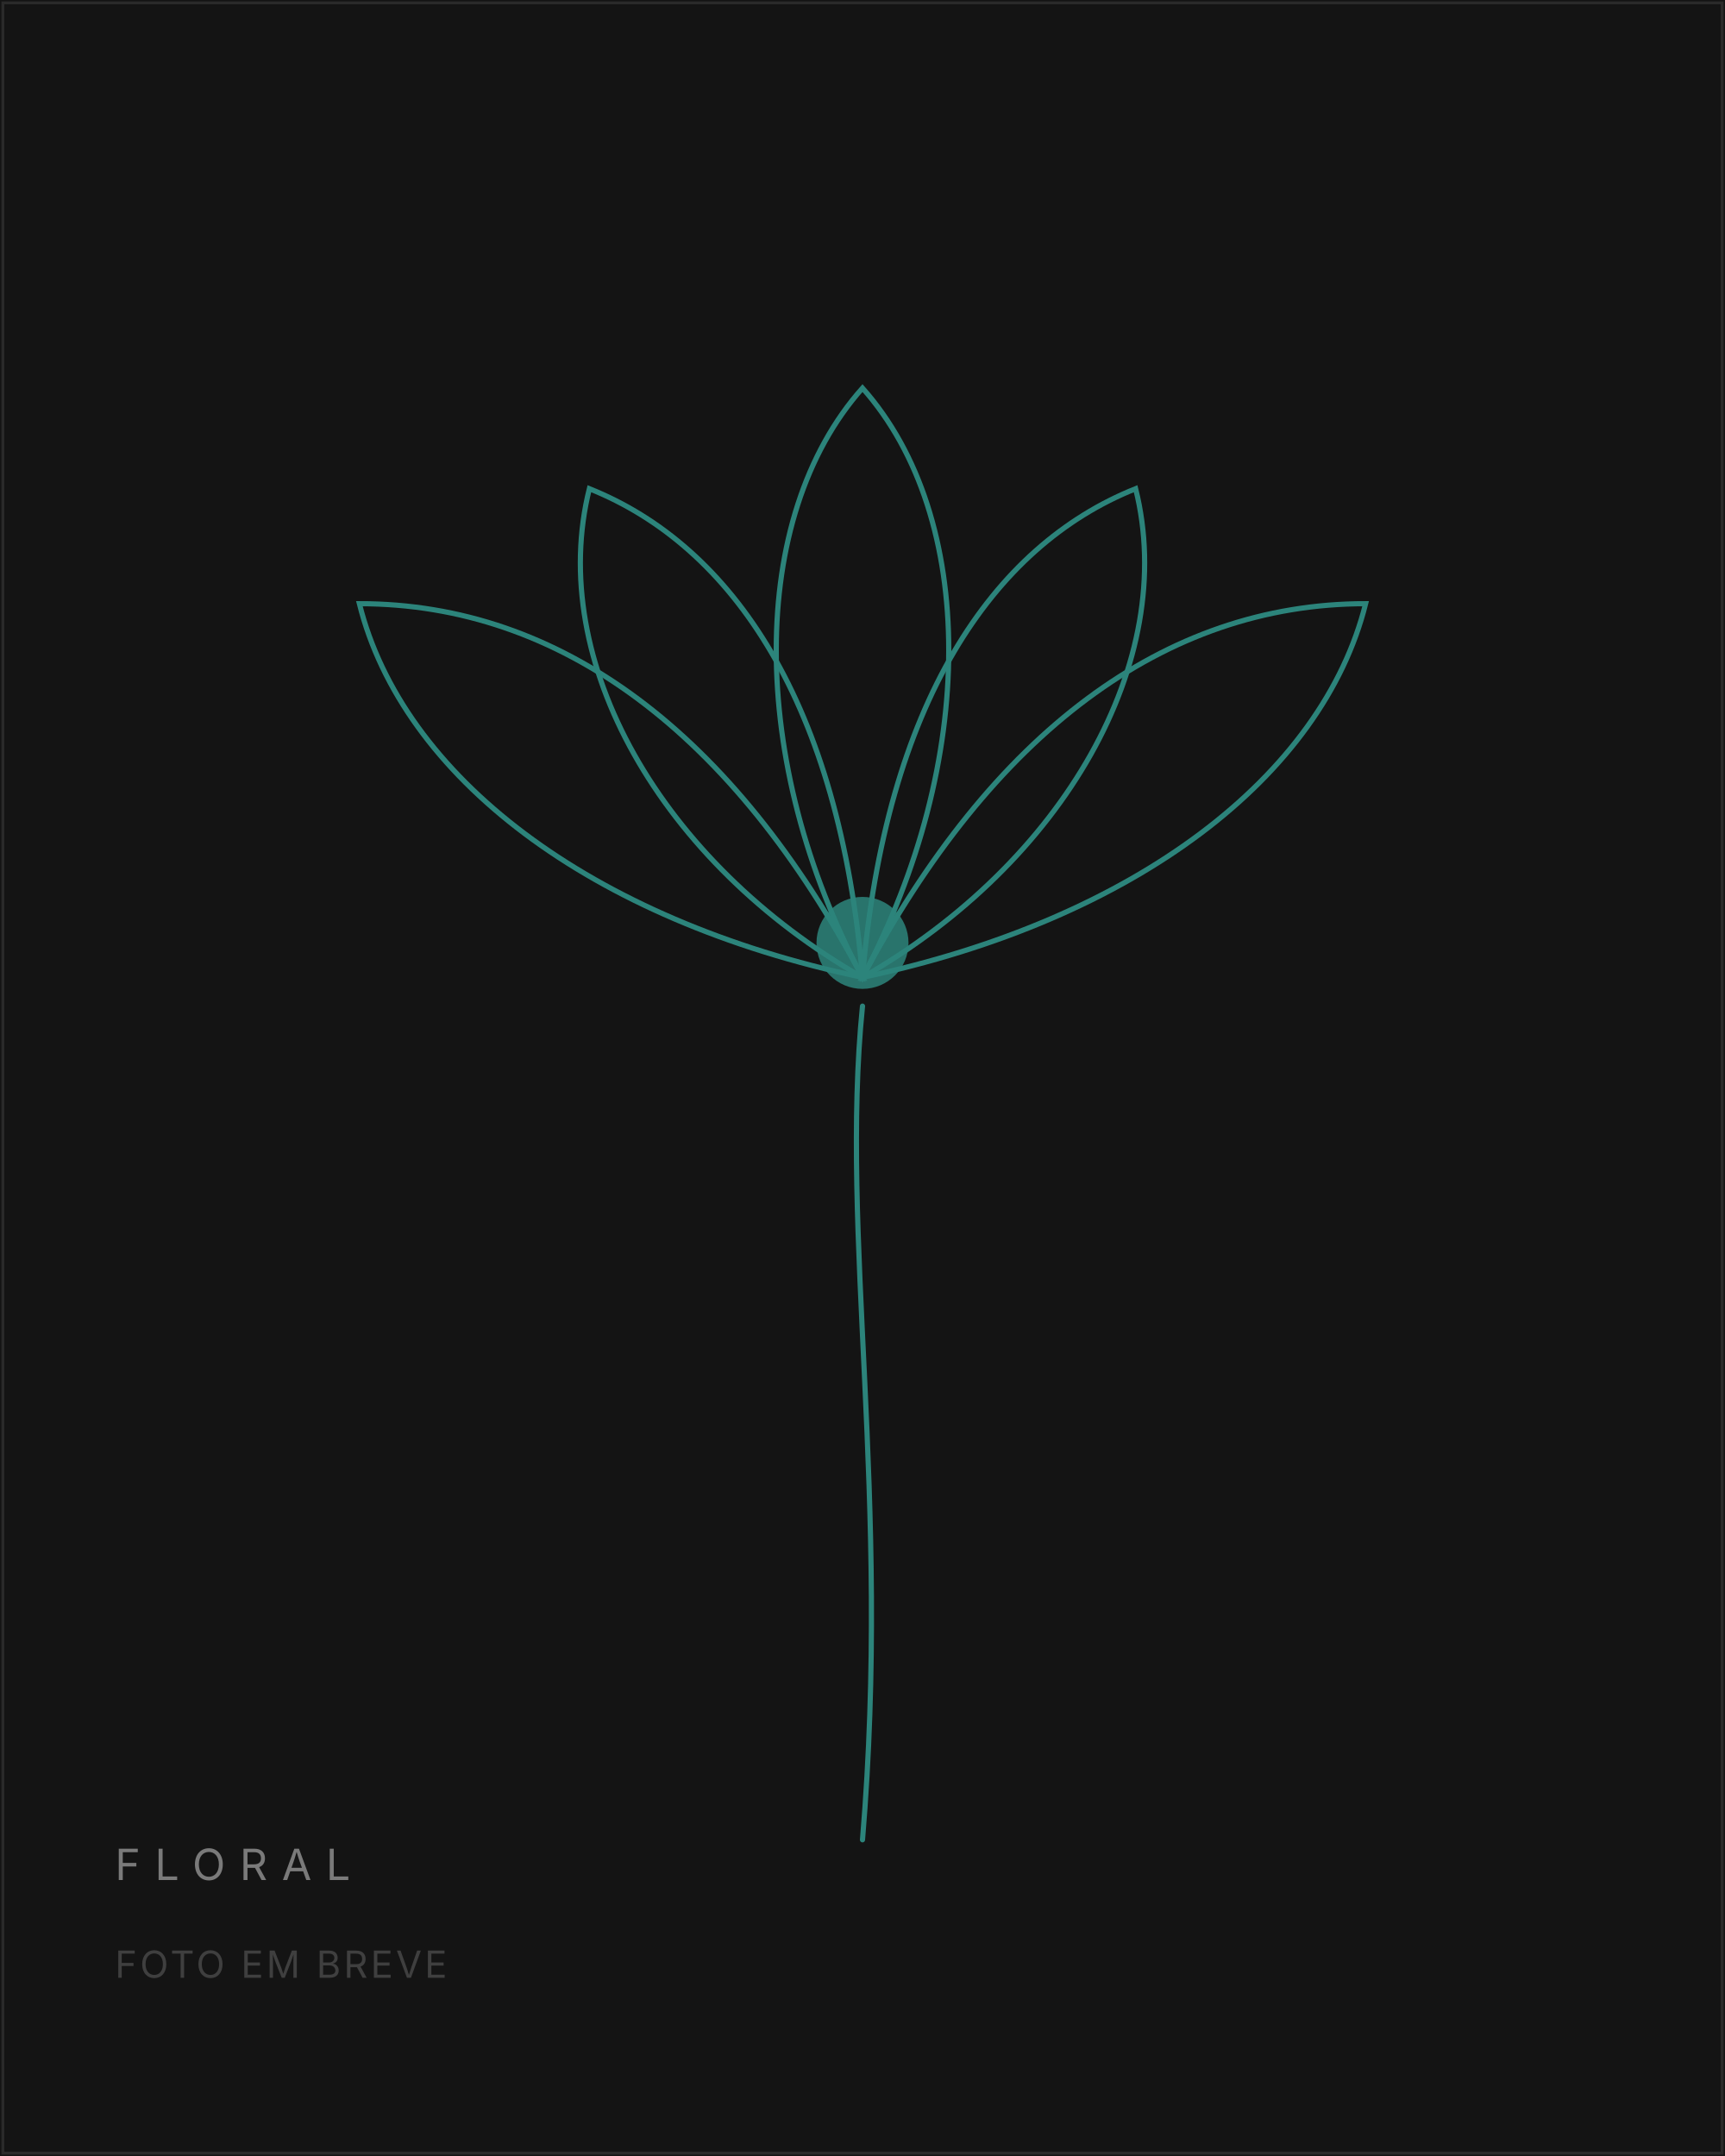
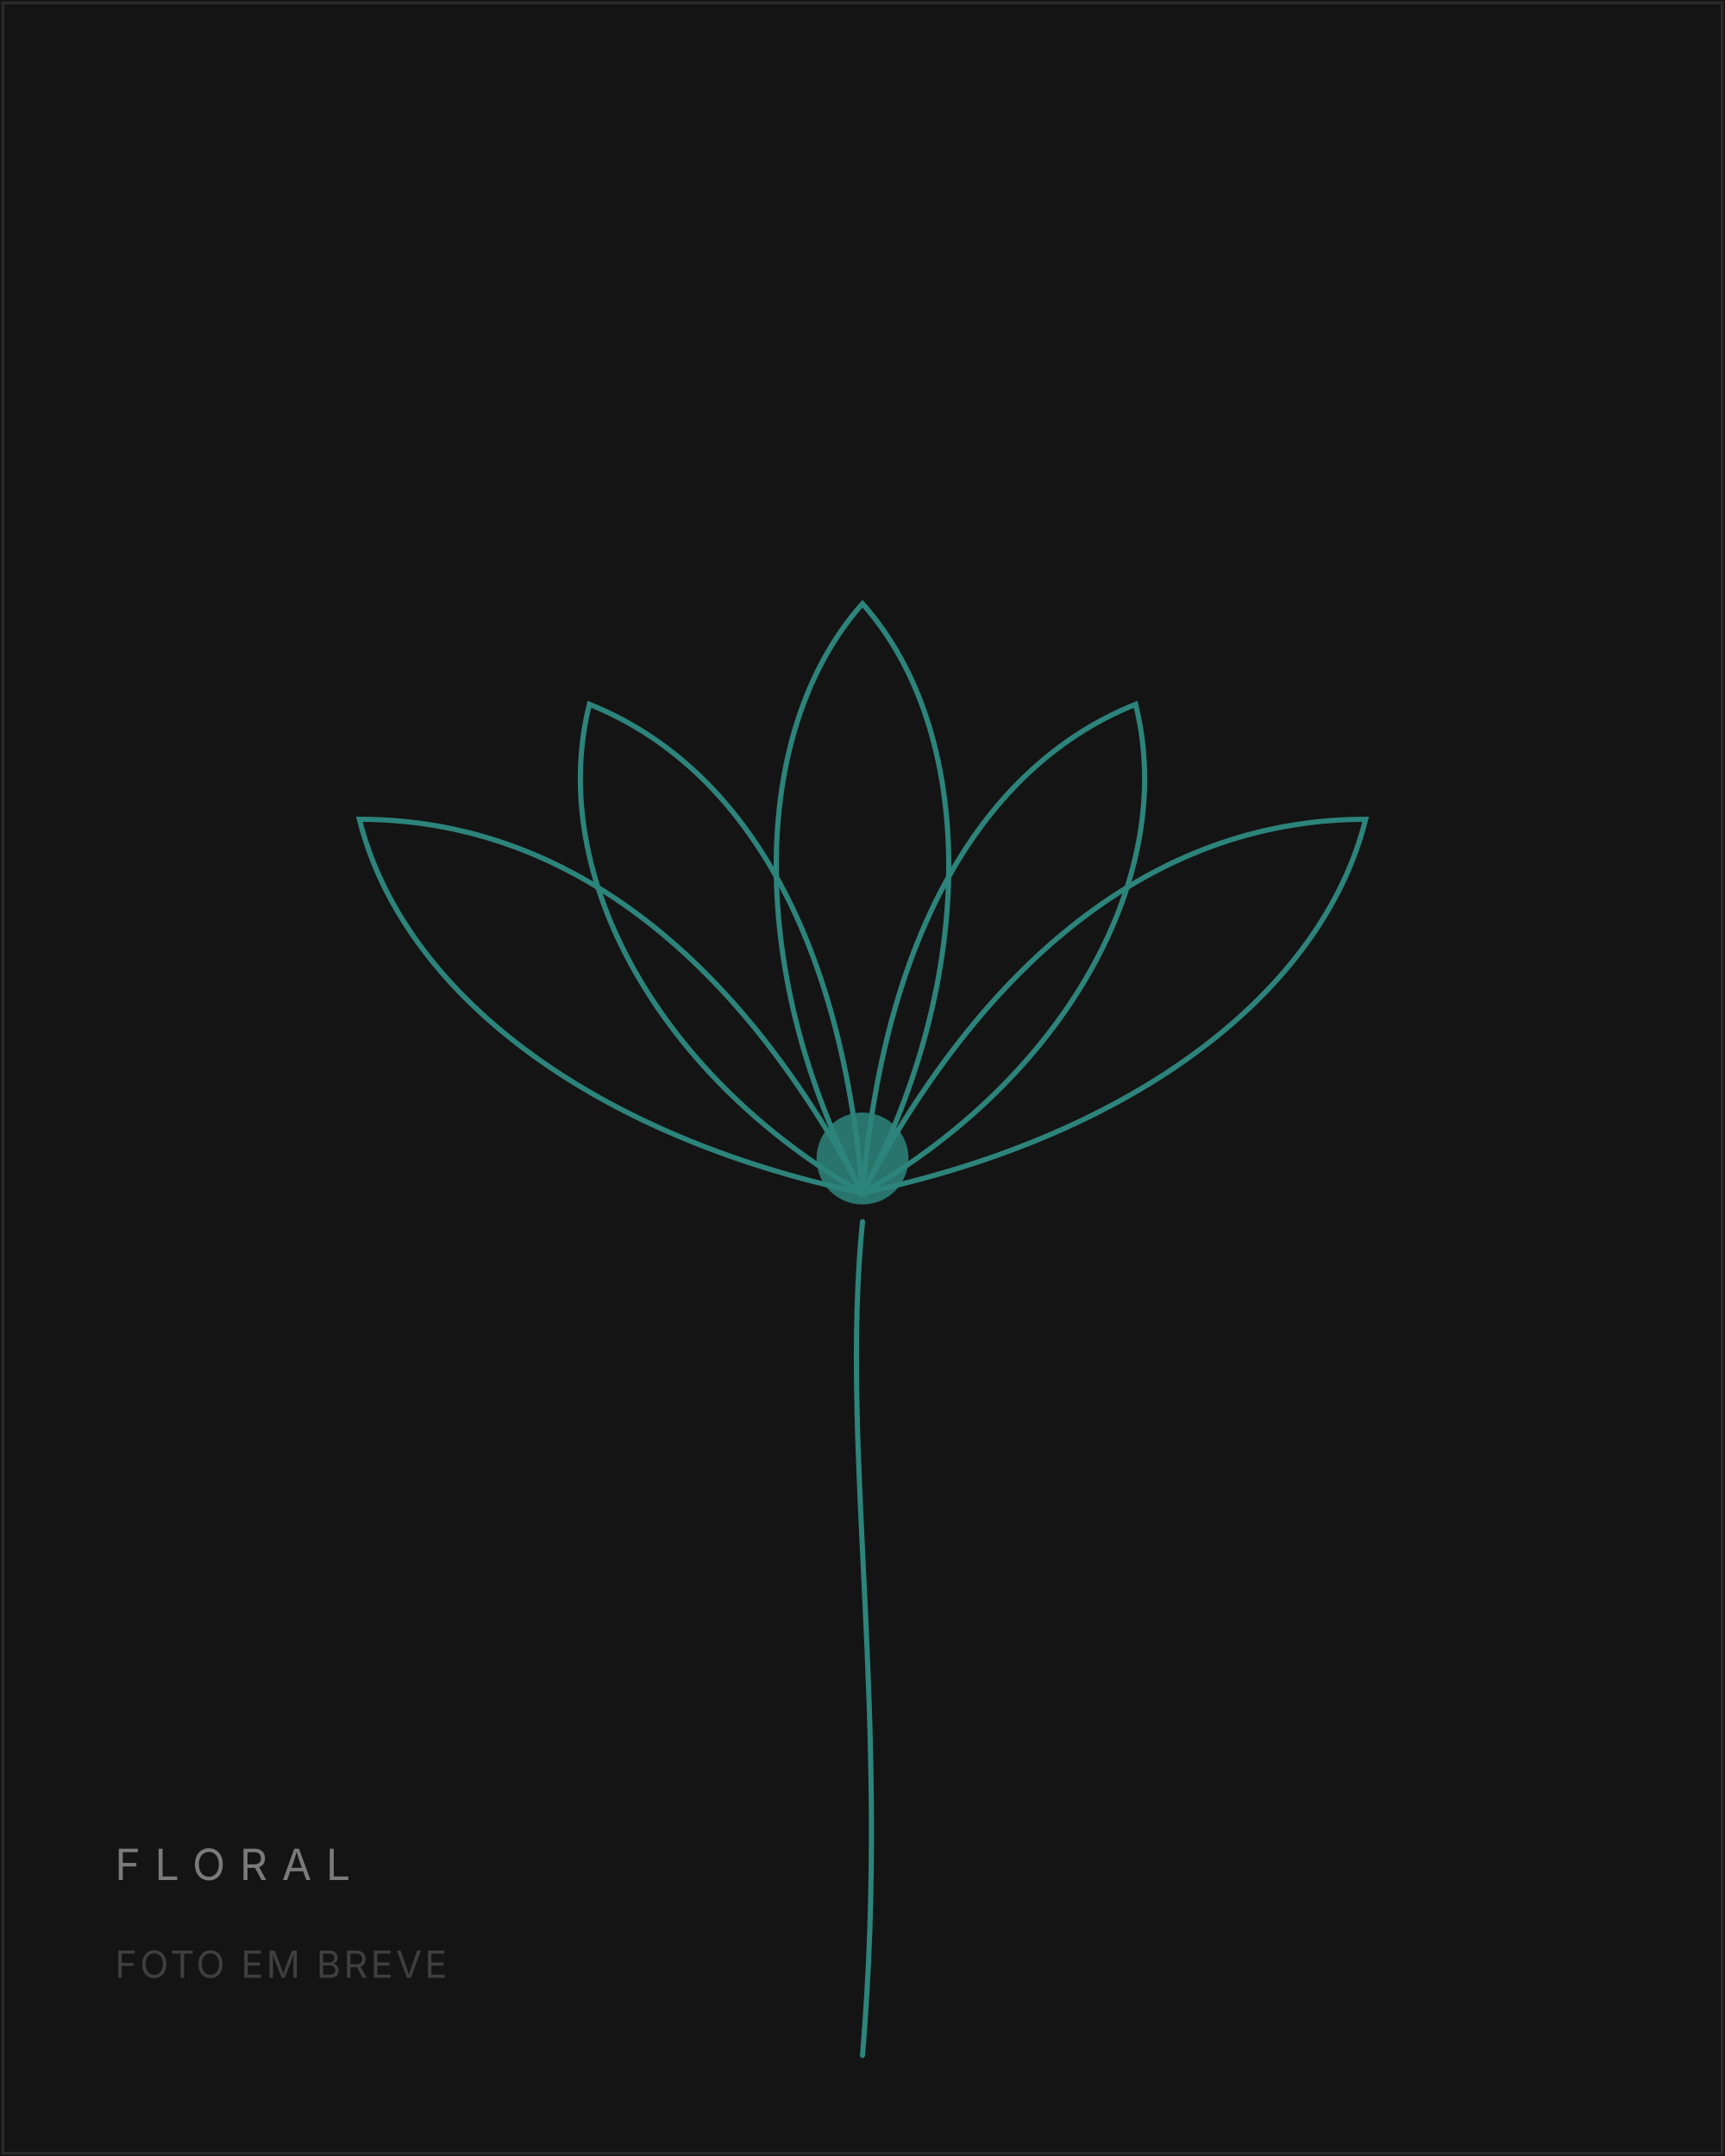
<svg xmlns="http://www.w3.org/2000/svg" viewBox="0 0 600 750" width="600" height="750" role="img" aria-label="Espaço reservado para foto: FLORAL">
  <rect width="600" height="750" fill="#141414" />
-   <g opacity="0.55">
+   <g opacity="0.55" transform="translate(0 75)">
    <g fill="none" stroke="#40e0d0" stroke-width="1.8" stroke-linecap="round">
      <path d="M300 640 C310 520 292 430 300 350" />
      <g transform="translate(300 340)">
        <path d="M0 0 C-70 -40 -110 -110 -95 -170 C-45 -150 -8 -95 0 0Z" />
        <path d="M0 0 C70 -40 110 -110 95 -170 C45 -150 8 -95 0 0Z" />
        <path d="M0 0 C-40 -75 -40 -160 0 -205 C40 -160 40 -75 0 0Z" />
        <path d="M0 0 C-95 -20 -160 -70 -175 -130 C-105 -130 -45 -85 0 0Z" />
        <path d="M0 0 C95 -20 160 -70 175 -130 C105 -130 45 -85 0 0Z" />
        <circle cx="0" cy="-12" r="16" fill="#40e0d0" stroke="none" opacity="0.85" />
      </g>
    </g>
  </g>
  <rect x="1" y="1" width="598" height="748" fill="none" stroke="#2a2a2a" />
  <g transform="translate(0 654)">
-     <text x="40" y="0" font-family="Inter, Segoe UI, Arial, sans-serif" font-size="15" letter-spacing="5" fill="#7a7a7a">FLORAL</text>
-     <text x="40" y="34" font-family="Inter, Segoe UI, Arial, sans-serif" font-size="13" letter-spacing="1" fill="#3f3f3f">FOTO EM BREVE</text>
+     <text x="40" y="0" font-family="Space Grotesk, Inter, Segoe UI, Arial, sans-serif" font-size="15" letter-spacing="5" fill="#7a7a7a">FLORAL</text>
+     <text x="40" y="34" font-family="Space Grotesk, Inter, Segoe UI, Arial, sans-serif" font-size="13" letter-spacing="1" fill="#3f3f3f">FOTO EM BREVE</text>
  </g>
</svg>
